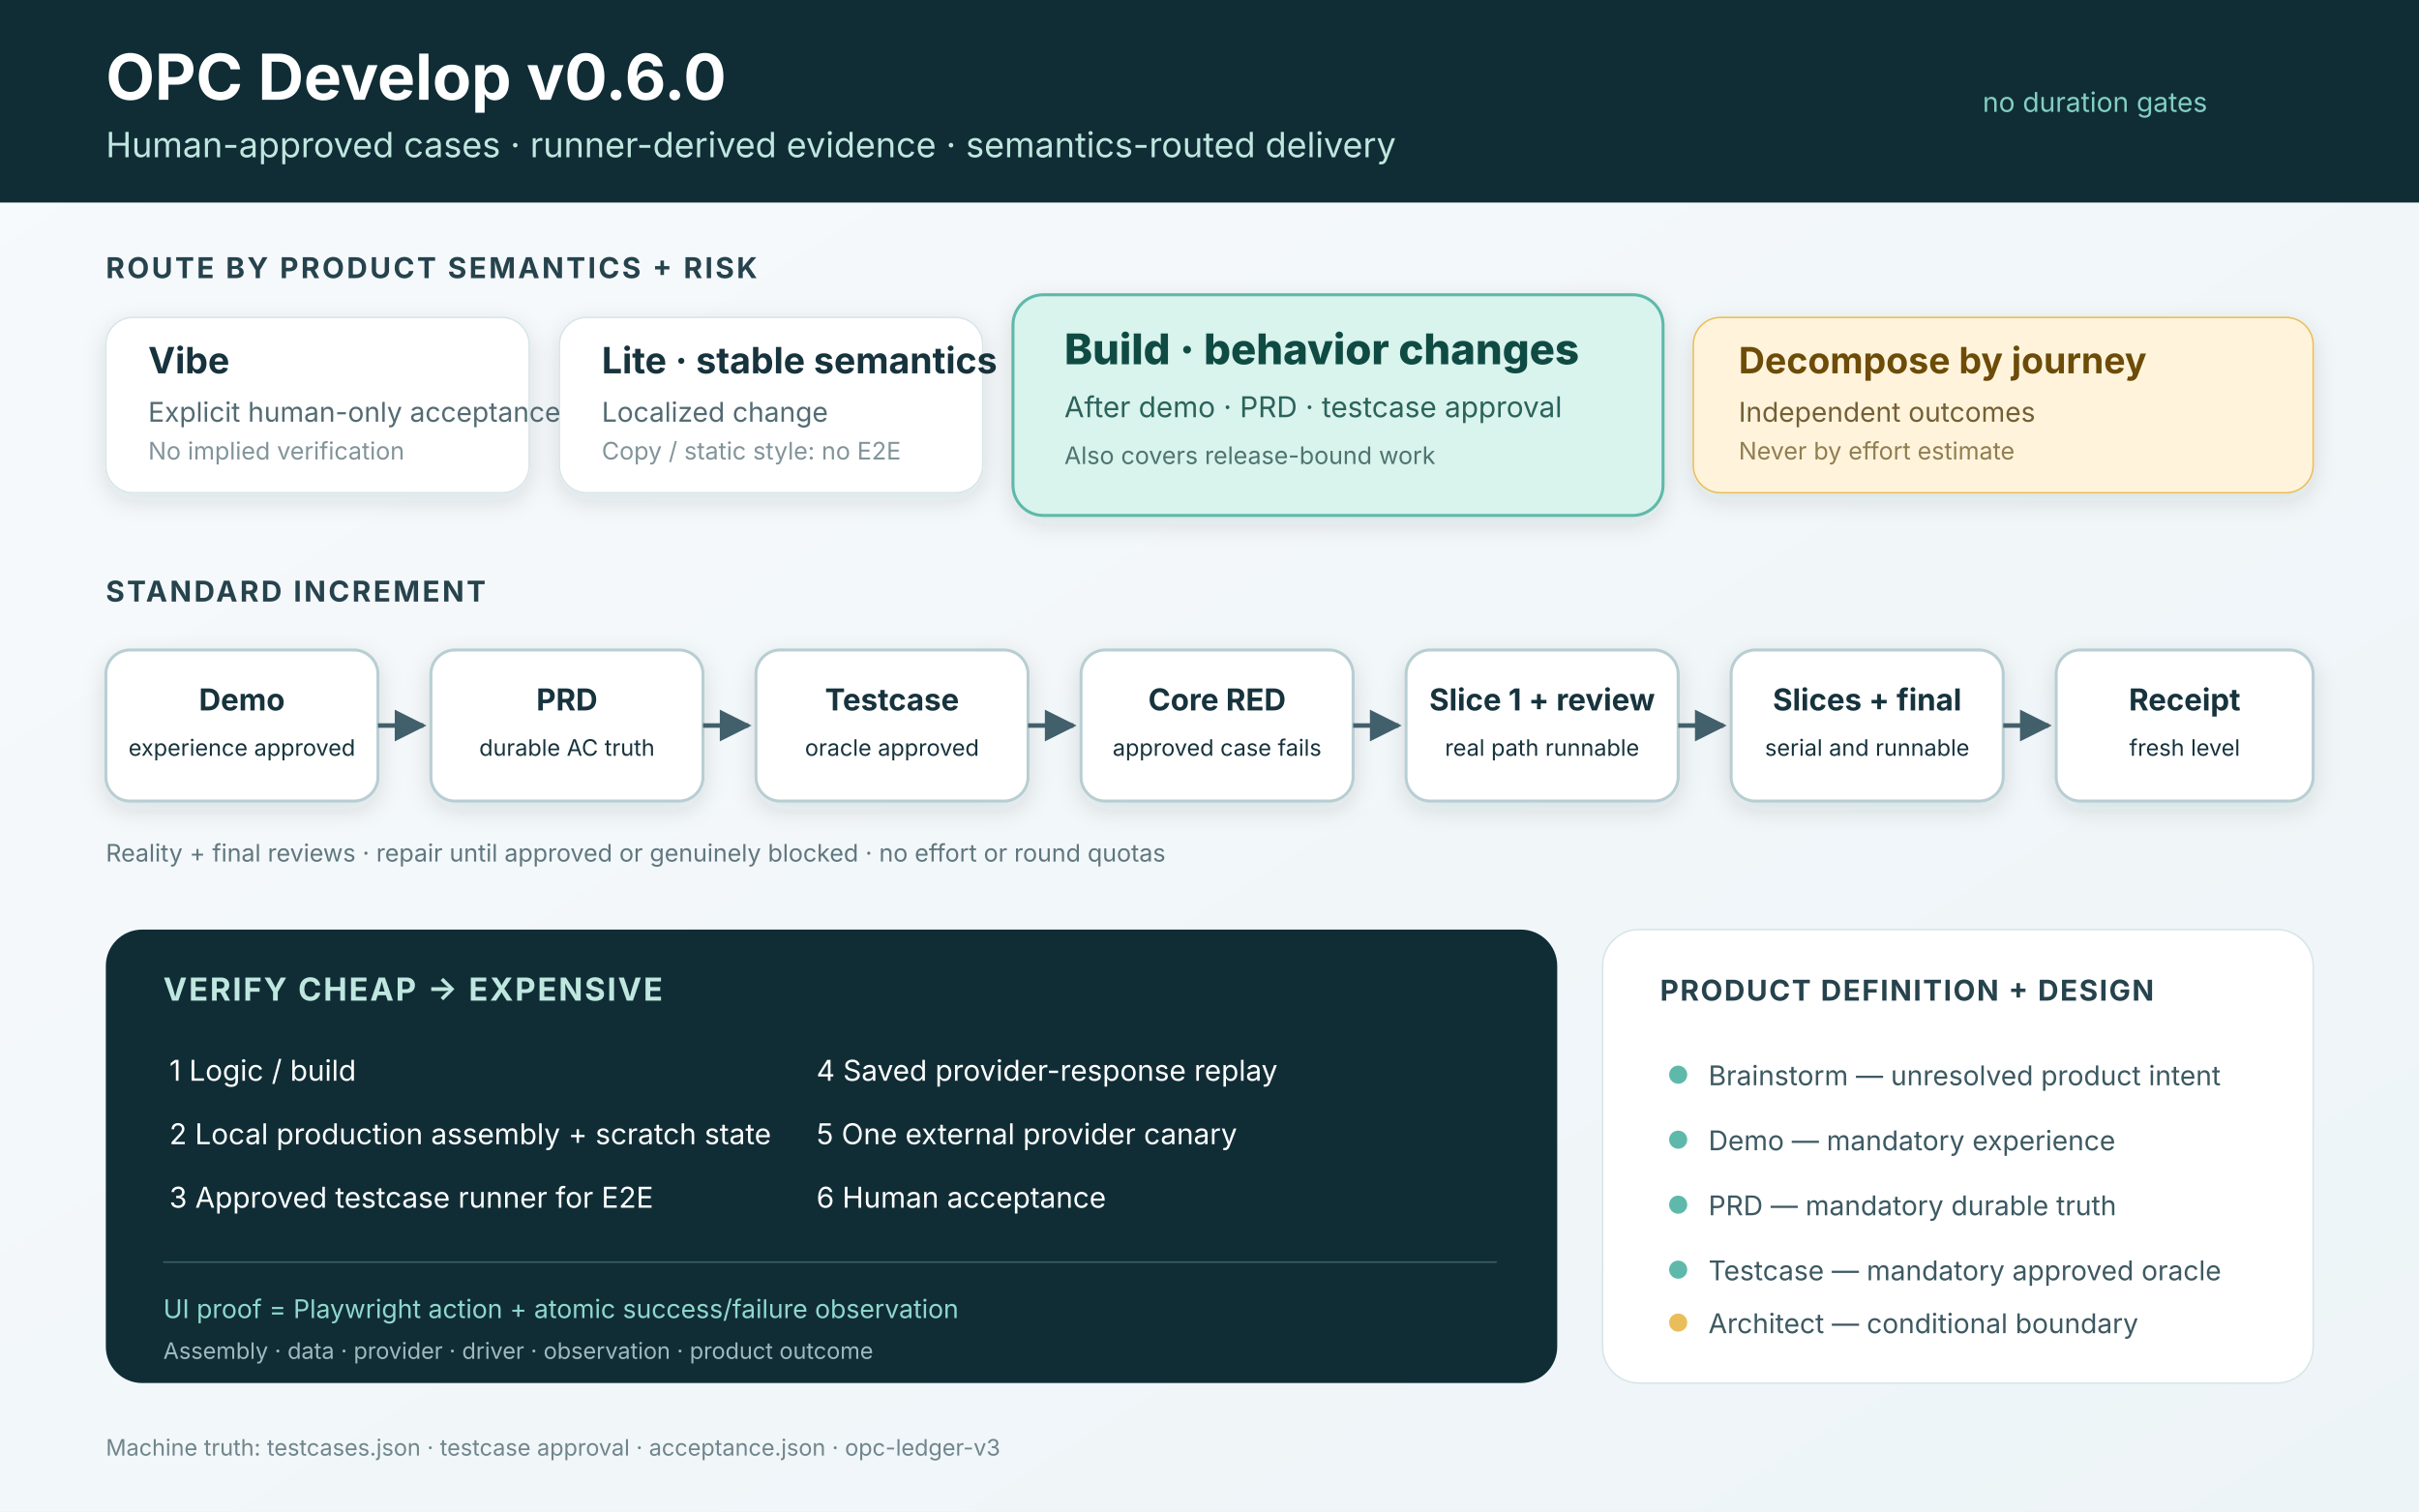
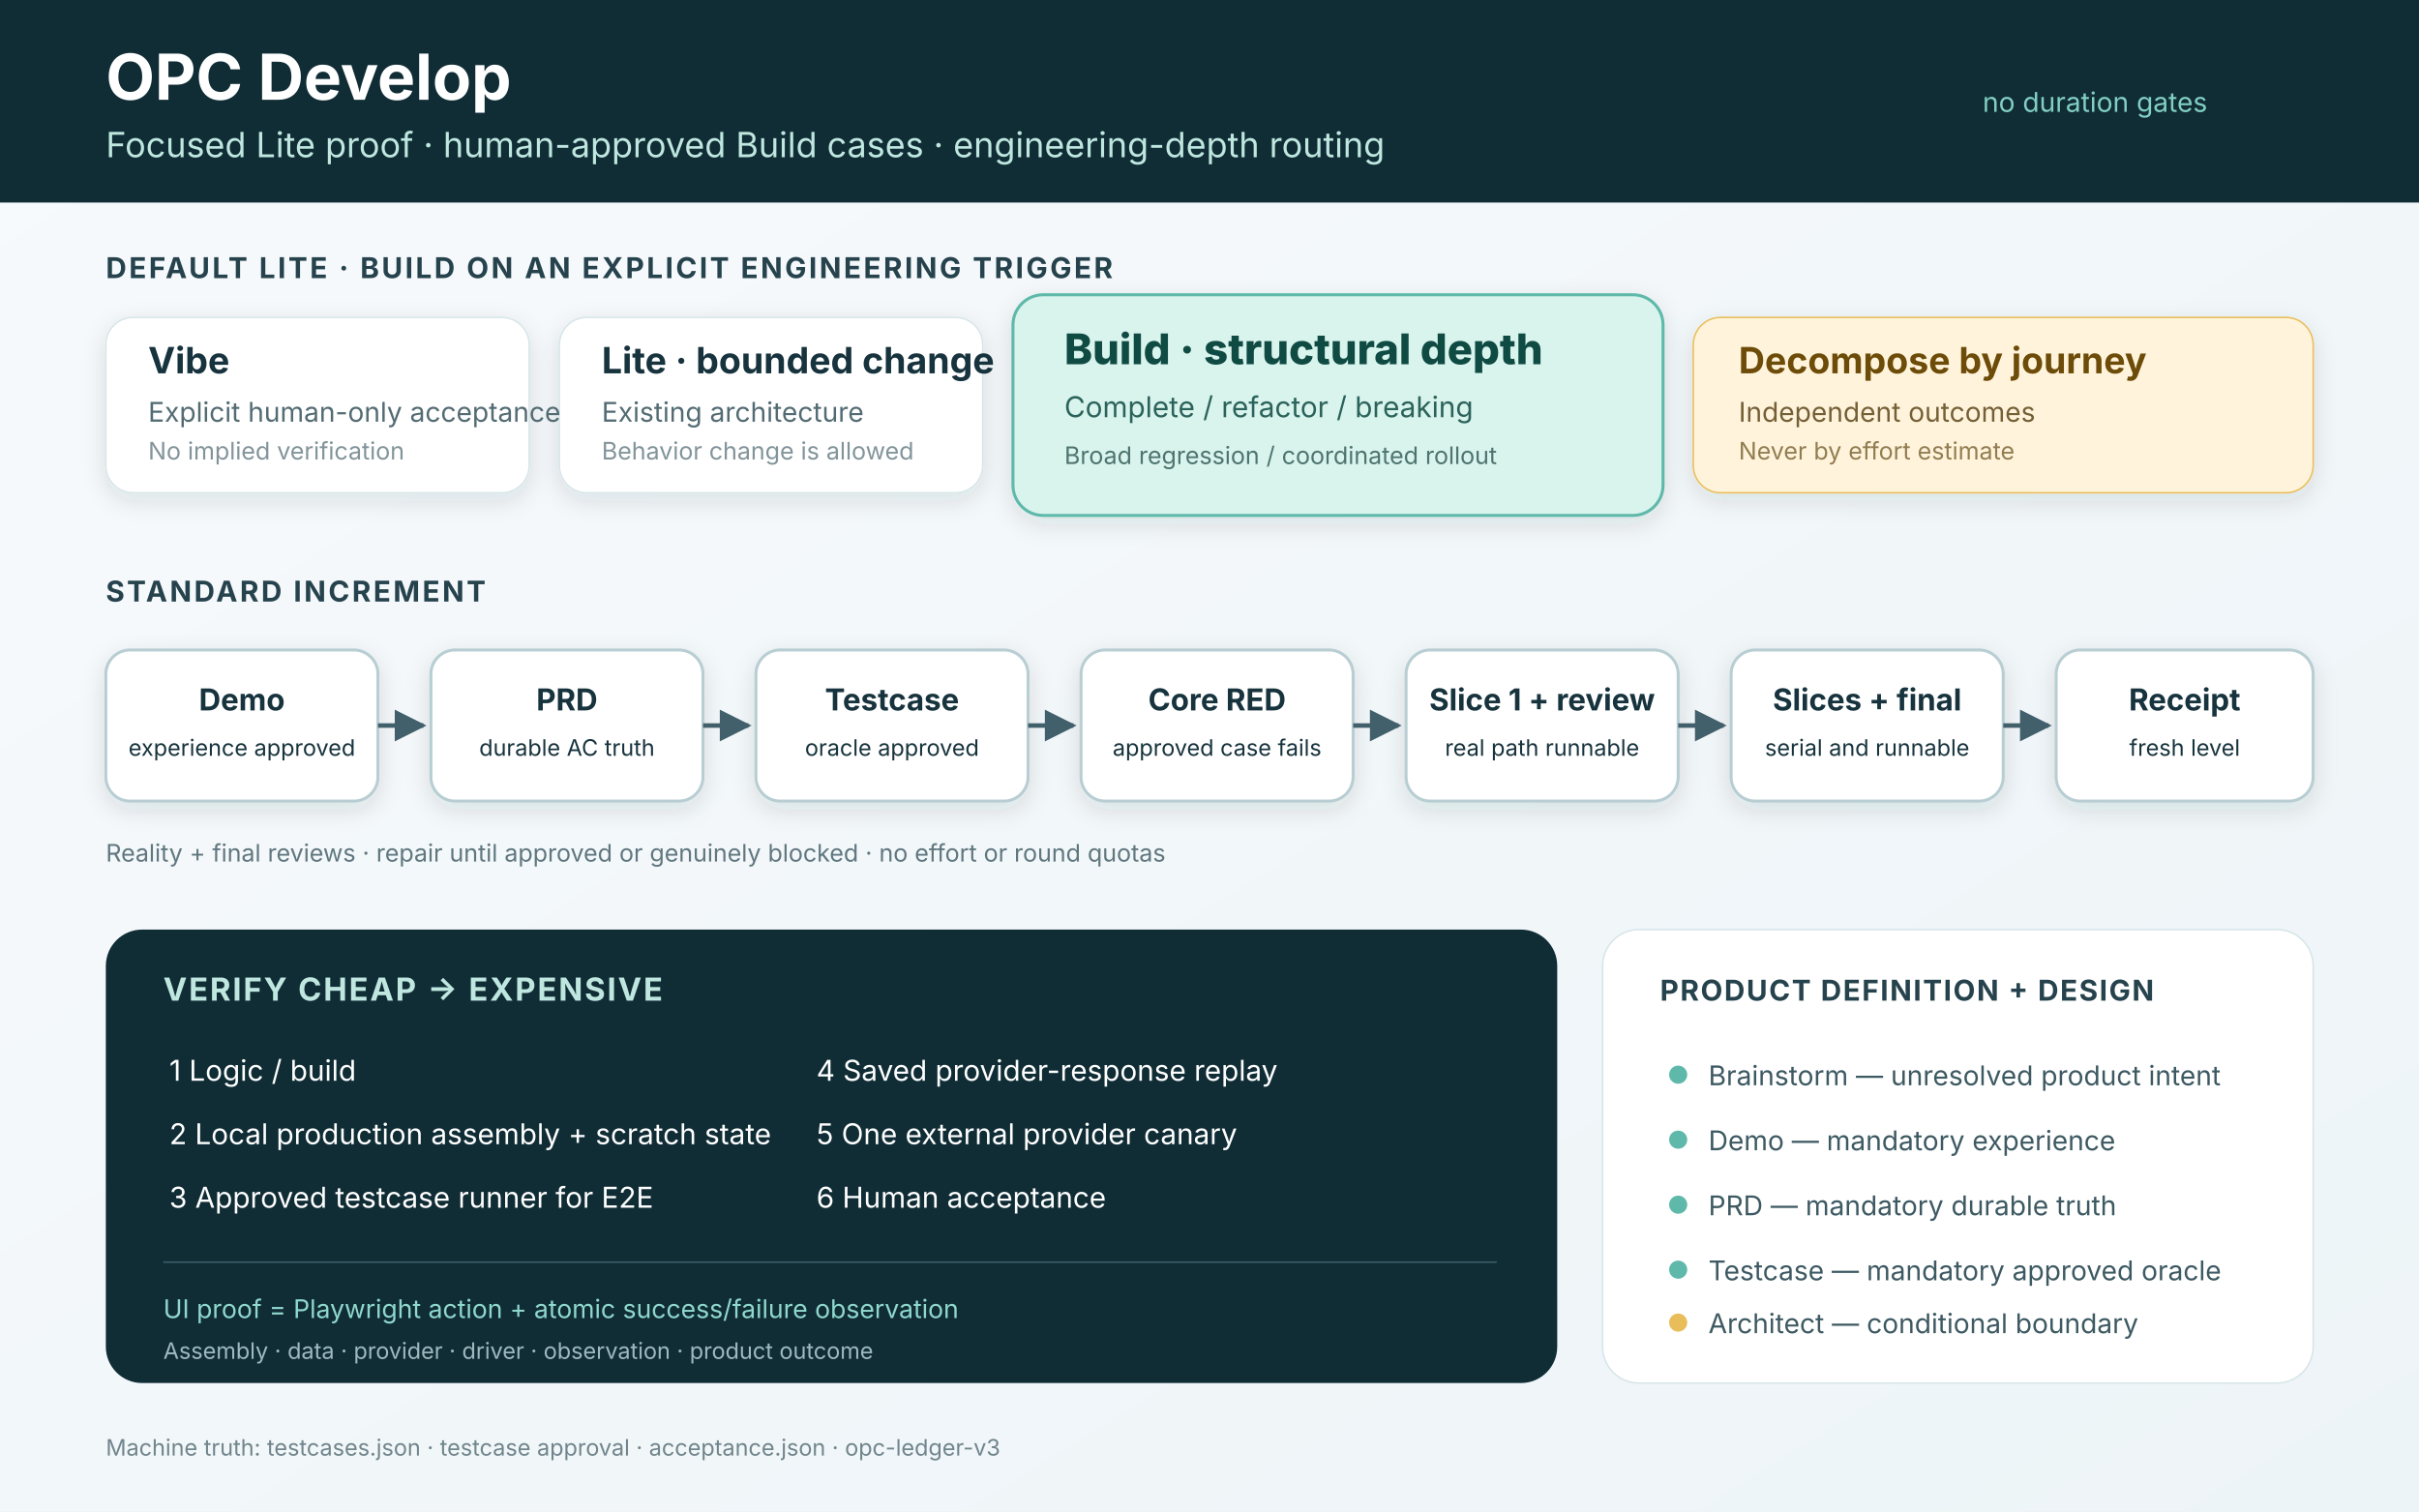
<svg xmlns="http://www.w3.org/2000/svg" width="1600" height="1000" viewBox="0 0 1600 1000" font-family="Inter, Helvetica, Arial, sans-serif">
  <defs>
    <linearGradient id="bg" x1="0" y1="0" x2="1" y2="1">
      <stop offset="0" stop-color="#f7fafc" />
      <stop offset="1" stop-color="#edf4f7" />
    </linearGradient>
    <marker id="arrow" viewBox="0 0 10 10" refX="9" refY="5" markerWidth="7" markerHeight="7" orient="auto">
      <path d="M0 0L10 5L0 10Z" fill="#42606b" />
    </marker>
    <filter id="shadow" x="-10%" y="-15%" width="120%" height="140%">
      <feDropShadow dx="0" dy="5" stdDeviation="8" flood-color="#17333d" flood-opacity=".12" />
    </filter>
  </defs>
  <rect width="1600" height="1000" fill="url(#bg)" />
  <rect x="0" y="0" width="1600" height="134" fill="#102d36" />
-   <text x="70" y="66" font-size="42" font-weight="750" fill="#fff">OPC Develop v0.6.0</text>
-   <text x="70" y="104" font-size="23" fill="#bfe7df">Human-approved cases · runner-derived evidence · semantics-routed delivery</text>
+   <text x="70" y="66" font-size="42" font-weight="750" fill="#fff">OPC Develop</text>
+   <text x="70" y="104" font-size="23" fill="#bfe7df">Focused Lite proof · human-approved Build cases · engineering-depth routing</text>
  <text x="1460" y="74" text-anchor="end" font-size="18" fill="#82cfc3">no duration gates</text>
-   <text x="70" y="184" font-size="19" font-weight="700" fill="#26434d" letter-spacing="1.6">ROUTE BY PRODUCT SEMANTICS + RISK</text>
+   <text x="70" y="184" font-size="19" font-weight="700" fill="#26434d" letter-spacing="1.6">DEFAULT LITE · BUILD ON AN EXPLICIT ENGINEERING TRIGGER</text>
  <g filter="url(#shadow)">
    <rect x="70" y="210" width="280" height="116" rx="18" fill="#fff" stroke="#d7e5e8" />
    <rect x="370" y="210" width="280" height="116" rx="18" fill="#fff" stroke="#d7e5e8" />
    <rect x="670" y="195" width="430" height="146" rx="20" fill="#d9f3ed" stroke="#5eb9aa" stroke-width="2" />
    <rect x="1120" y="210" width="410" height="116" rx="18" fill="#fff4db" stroke="#e9bd5a" />
  </g>
  <text x="98" y="247" font-size="24" font-weight="700" fill="#17333d">Vibe</text>
  <text x="98" y="279" font-size="18" fill="#536b73">Explicit human-only acceptance</text>
  <text x="98" y="304" font-size="16" fill="#82949a">No implied verification</text>
-   <text x="398" y="247" font-size="24" font-weight="700" fill="#17333d">Lite · stable semantics</text>
-   <text x="398" y="279" font-size="18" fill="#536b73">Localized change</text>
-   <text x="398" y="304" font-size="16" fill="#82949a">Copy / static style: no E2E</text>
-   <text x="704" y="241" font-size="28" font-weight="780" fill="#0f4b43">Build · behavior changes</text>
-   <text x="704" y="276" font-size="19" fill="#2b635b">After demo · PRD · testcase approval</text>
-   <text x="704" y="307" font-size="16" fill="#4e746f">Also covers release-bound work</text>
+   <text x="398" y="247" font-size="24" font-weight="700" fill="#17333d">Lite · bounded change</text>
+   <text x="398" y="279" font-size="18" fill="#536b73">Existing architecture</text>
+   <text x="398" y="304" font-size="16" fill="#82949a">Behavior change is allowed</text>
+   <text x="704" y="241" font-size="28" font-weight="780" fill="#0f4b43">Build · structural depth</text>
+   <text x="704" y="276" font-size="19" fill="#2b635b">Complete / refactor / breaking</text>
+   <text x="704" y="307" font-size="16" fill="#4e746f">Broad regression / coordinated rollout</text>
  <text x="1150" y="247" font-size="24" font-weight="700" fill="#6d4b08">Decompose by journey</text>
  <text x="1150" y="279" font-size="18" fill="#745f36">Independent outcomes</text>
  <text x="1150" y="304" font-size="16" fill="#927d52">Never by effort estimate</text>
  <text x="70" y="398" font-size="19" font-weight="700" fill="#26434d" letter-spacing="1.6">STANDARD INCREMENT</text>
  <g fill="#fff" stroke="#b8ced3" stroke-width="2" filter="url(#shadow)">
    <rect x="70" y="430" width="180" height="100" rx="16" />
    <rect x="285" y="430" width="180" height="100" rx="16" />
    <rect x="500" y="430" width="180" height="100" rx="16" />
    <rect x="715" y="430" width="180" height="100" rx="16" />
    <rect x="930" y="430" width="180" height="100" rx="16" />
    <rect x="1145" y="430" width="180" height="100" rx="16" />
    <rect x="1360" y="430" width="170" height="100" rx="16" />
  </g>
  <g stroke="#42606b" stroke-width="3" marker-end="url(#arrow)">
    <path d="M250 480H280" />
    <path d="M465 480H495" />
    <path d="M680 480H710" />
    <path d="M895 480H925" />
    <path d="M1110 480H1140" />
    <path d="M1325 480H1355" />
  </g>
  <g text-anchor="middle" fill="#17333d">
    <text x="160" y="470" font-size="20" font-weight="700">Demo</text>
    <text x="160" y="500" font-size="15">experience approved</text>
    <text x="375" y="470" font-size="20" font-weight="700">PRD</text>
    <text x="375" y="500" font-size="15">durable AC truth</text>
    <text x="590" y="470" font-size="20" font-weight="700">Testcase</text>
    <text x="590" y="500" font-size="15">oracle approved</text>
    <text x="805" y="470" font-size="20" font-weight="700">Core RED</text>
    <text x="805" y="500" font-size="15">approved case fails</text>
    <text x="1020" y="470" font-size="20" font-weight="700">Slice 1 + review</text>
    <text x="1020" y="500" font-size="15">real path runnable</text>
    <text x="1235" y="470" font-size="20" font-weight="700">Slices + final</text>
    <text x="1235" y="500" font-size="15">serial and runnable</text>
    <text x="1445" y="470" font-size="20" font-weight="700">Receipt</text>
    <text x="1445" y="500" font-size="15">fresh level</text>
  </g>
  <text x="70" y="570" font-size="16" fill="#60777f">Reality + final reviews · repair until approved or genuinely blocked · no effort or round quotas</text>
  <rect x="70" y="615" width="960" height="300" rx="24" fill="#102d36" />
  <text x="108" y="662" font-size="21" font-weight="700" fill="#bfe7df" letter-spacing="1.2">VERIFY CHEAP → EXPENSIVE</text>
  <g font-size="19" fill="#fff">
    <text x="112" y="715">1  Logic / build</text>
    <text x="112" y="757">2  Local production assembly + scratch state</text>
    <text x="112" y="799">3  Approved testcase runner for E2E</text>
    <text x="540" y="715">4  Saved provider-response replay</text>
    <text x="540" y="757">5  One external provider canary</text>
    <text x="540" y="799">6  Human acceptance</text>
  </g>
  <line x1="108" y1="835" x2="990" y2="835" stroke="#3e6069" />
  <text x="108" y="872" font-size="17" fill="#8fd8cd">UI proof = Playwright action + atomic success/failure observation</text>
  <text x="108" y="899" font-size="15" fill="#9fb9bf">Assembly · data · provider · driver · observation · product outcome</text>
  <rect x="1060" y="615" width="470" height="300" rx="24" fill="#fff" stroke="#d7e5e8" />
  <text x="1098" y="662" font-size="19" font-weight="700" fill="#26434d" letter-spacing="1.0">PRODUCT DEFINITION + DESIGN</text>
  <g font-size="18" fill="#3d5962">
    <circle cx="1110" cy="711" r="6" fill="#5eb9aa" />
    <text x="1130" y="718">Brainstorm — unresolved product intent</text>
    <circle cx="1110" cy="754" r="6" fill="#5eb9aa" />
    <text x="1130" y="761">Demo — mandatory experience</text>
    <circle cx="1110" cy="797" r="6" fill="#5eb9aa" />
    <text x="1130" y="804">PRD — mandatory durable truth</text>
    <circle cx="1110" cy="840" r="6" fill="#5eb9aa" />
    <text x="1130" y="847">Testcase — mandatory approved oracle</text>
    <circle cx="1110" cy="875" r="6" fill="#e9bd5a" />
    <text x="1130" y="882">Architect — conditional boundary</text>
  </g>
  <text x="70" y="963" font-size="15" fill="#70858c">Machine truth: testcases.json · testcase approval · acceptance.json · opc-ledger-v3</text>
</svg>
